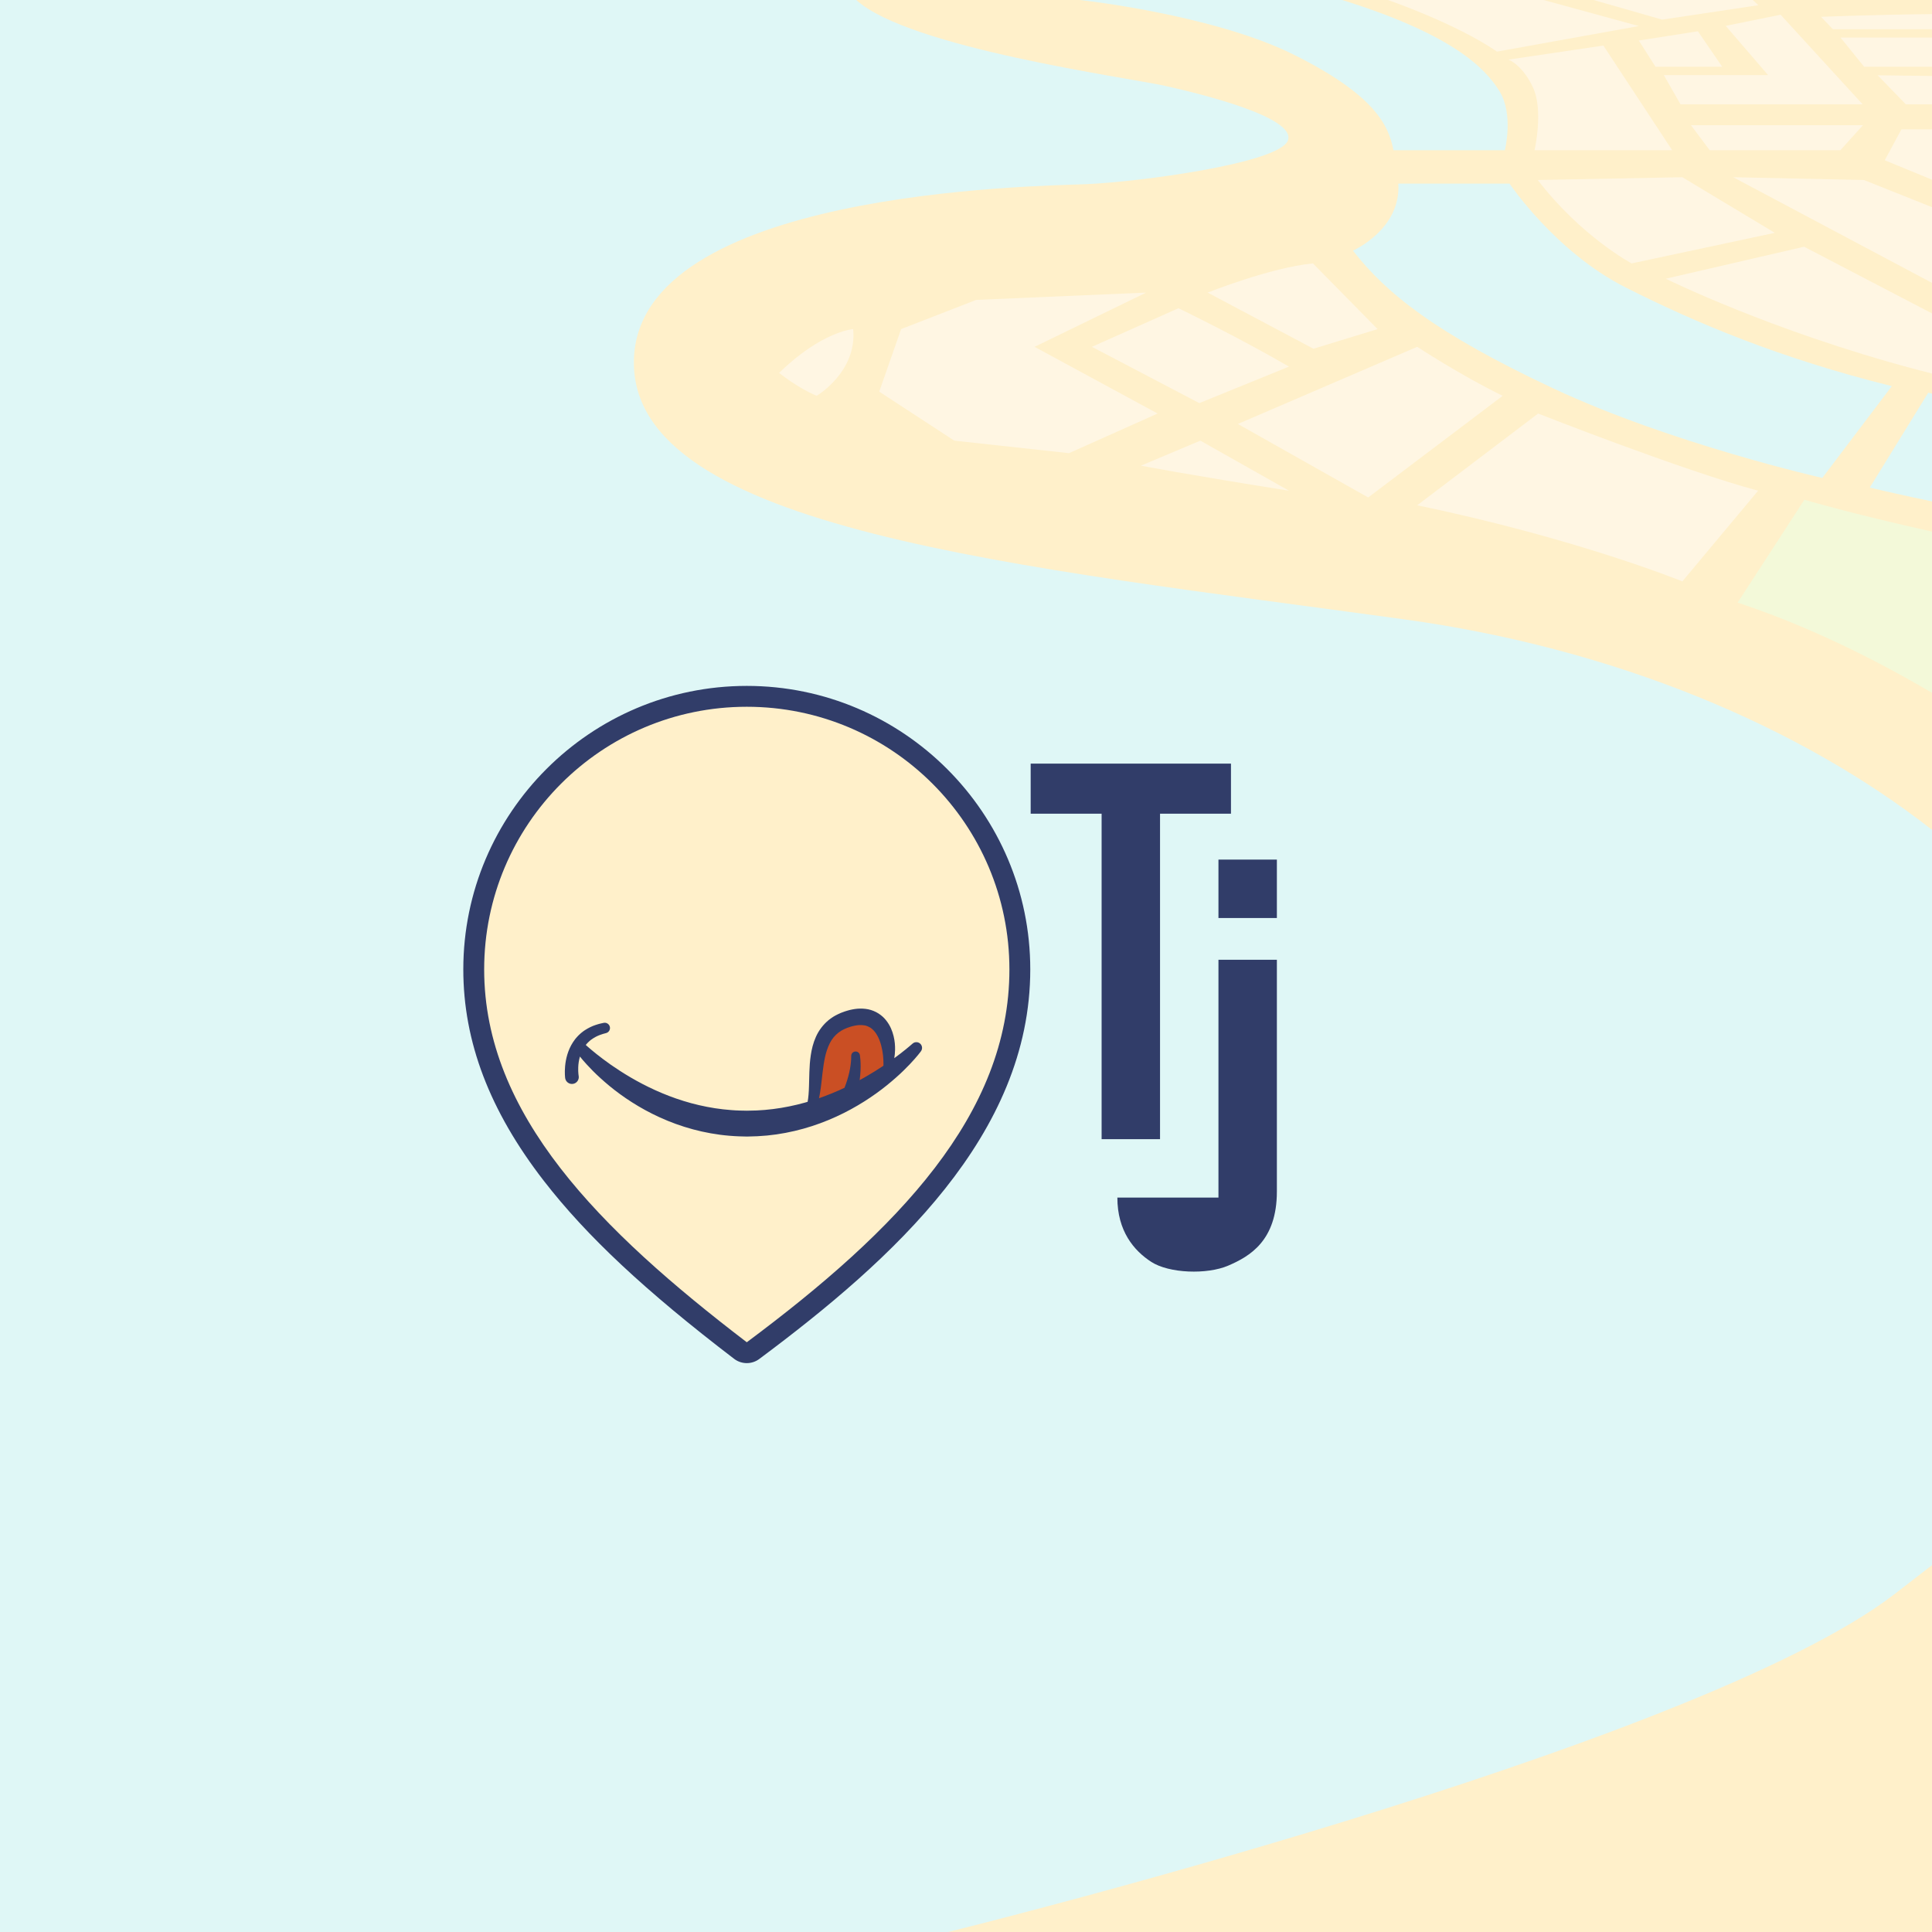
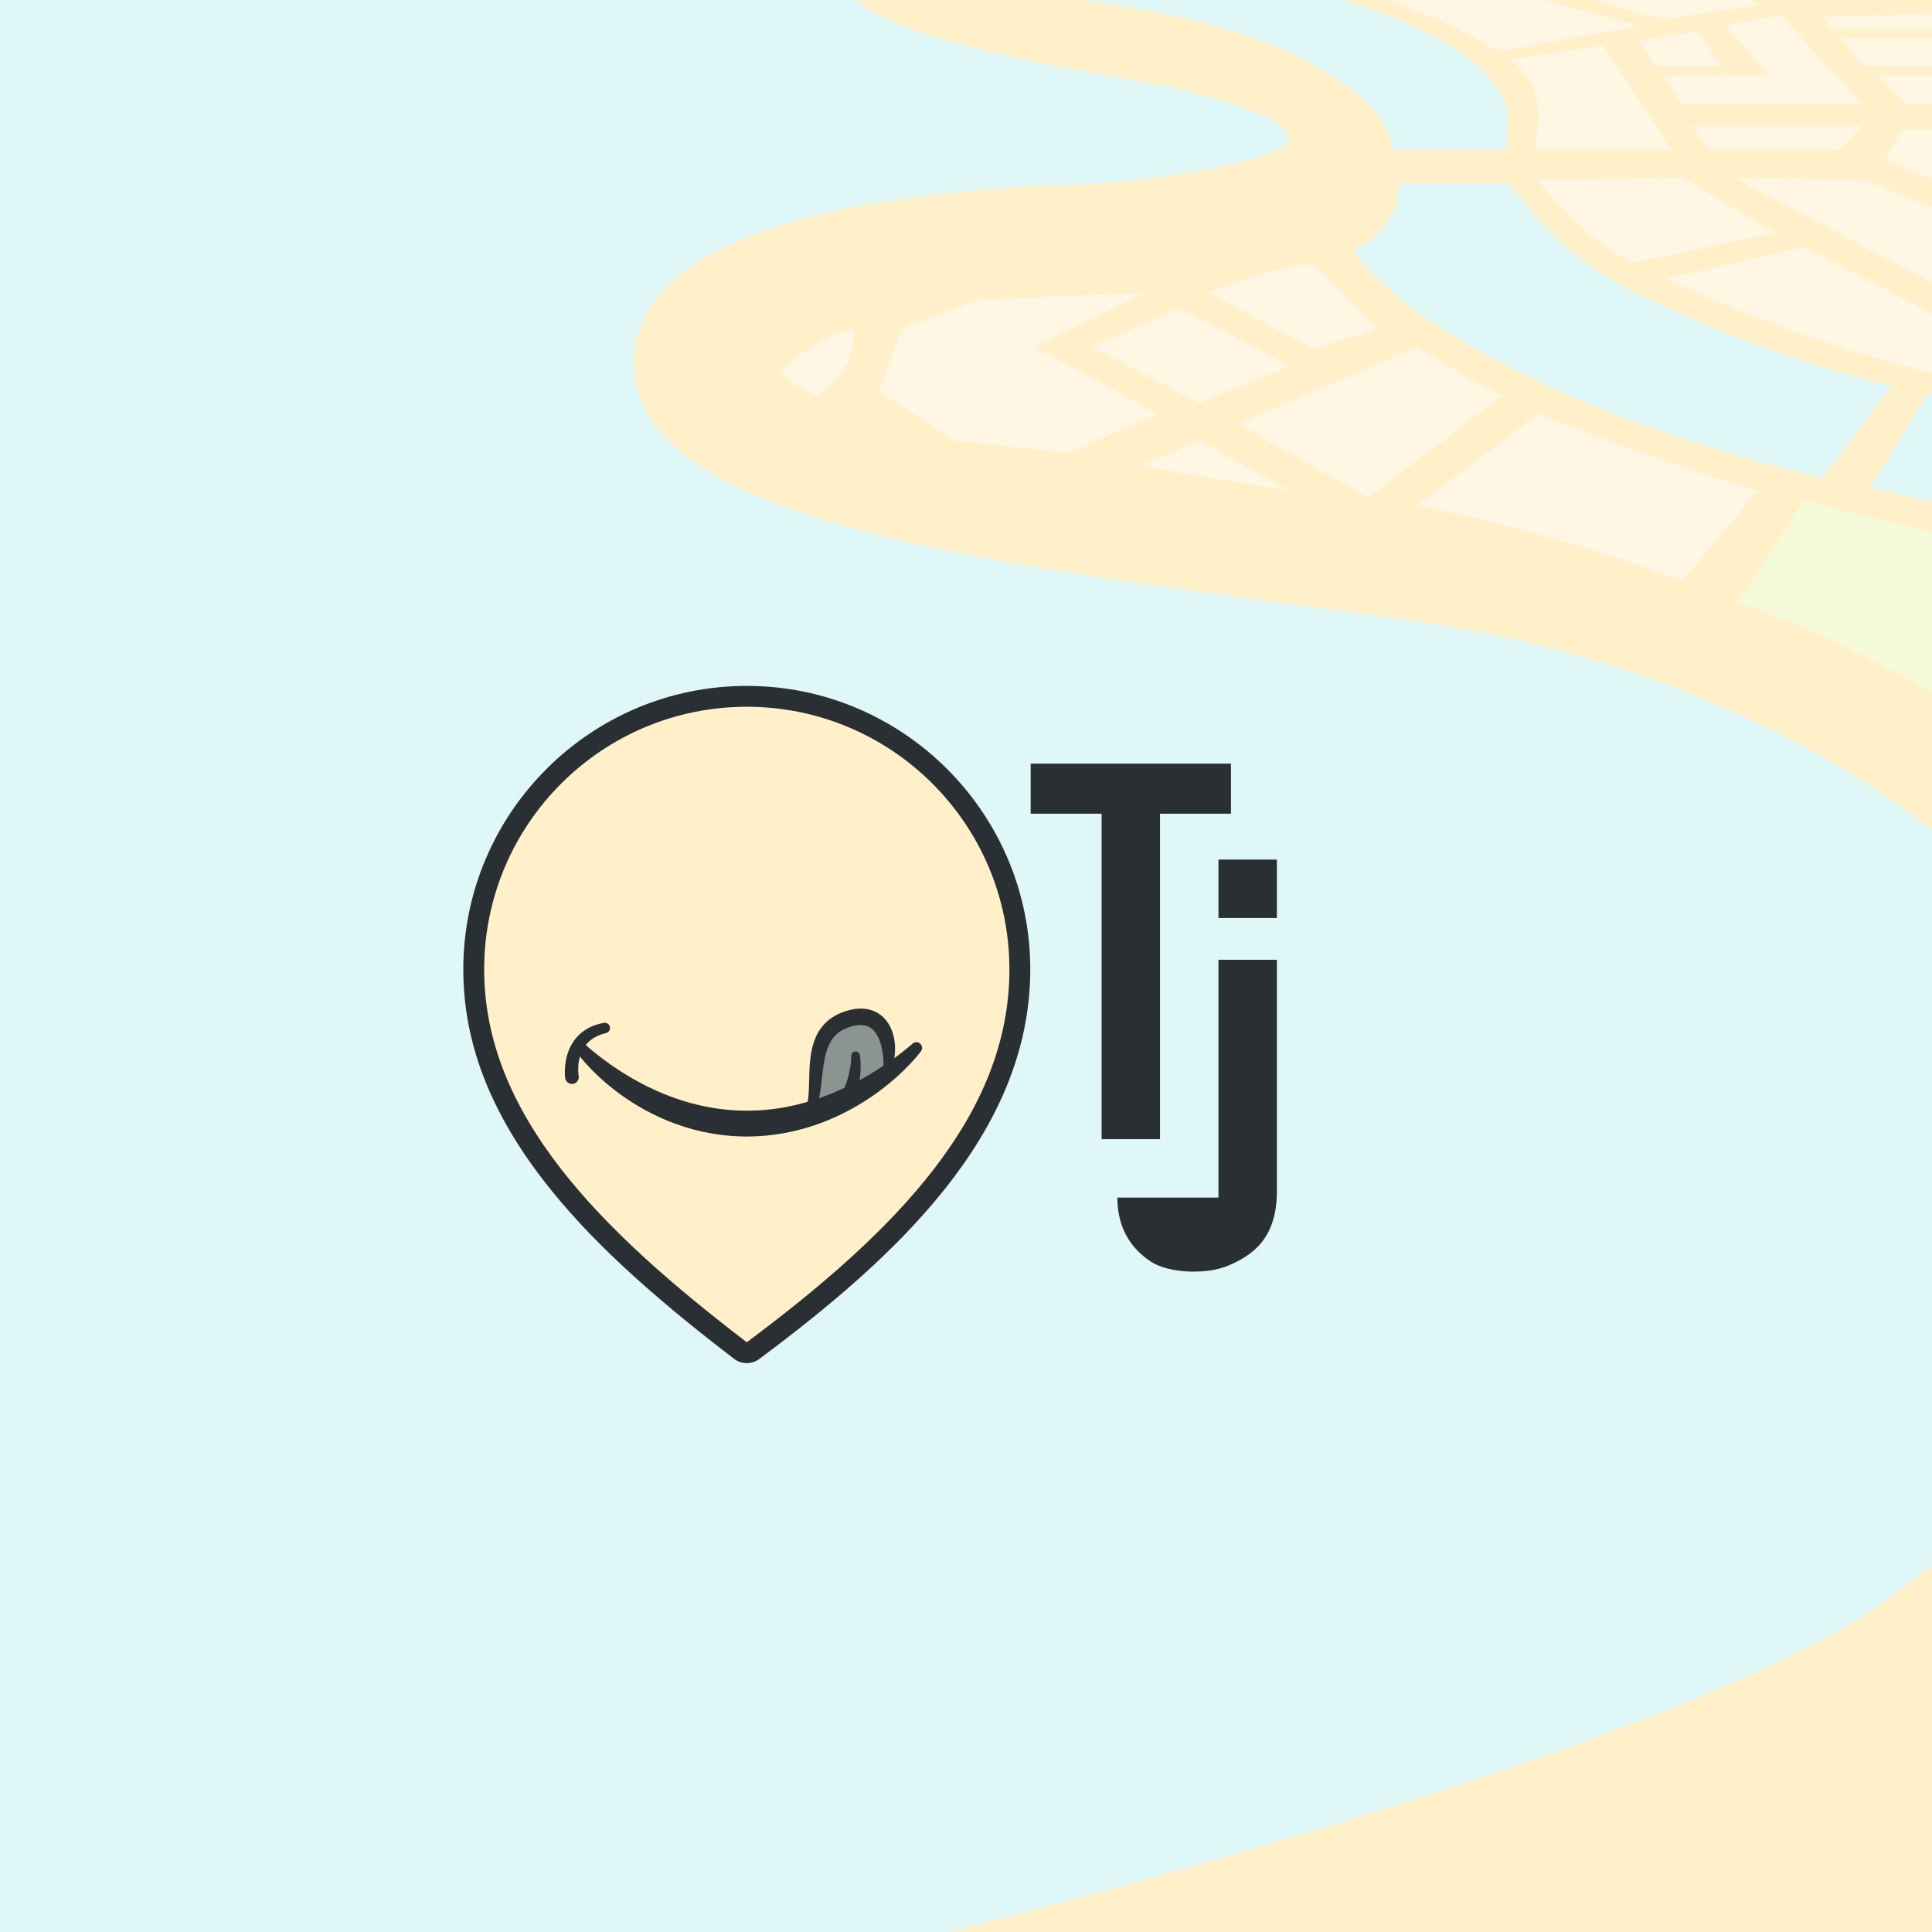
<svg xmlns="http://www.w3.org/2000/svg" version="1.1" id="Layer_1" x="0px" y="0px" width="463px" height="463px" viewBox="0 0 463 463" enable-background="new 0 0 463 463" xml:space="preserve">
  <rect fill-rule="evenodd" clip-rule="evenodd" fill="#DFF7F6" width="463" height="463" />
  <g id="Layer_2" display="none">
    <g display="inline">
      <g>
        <linearGradient id="SVGID_1_" gradientUnits="userSpaceOnUse" x1="-941.48" y1="452.701" x2="-903.394" y2="487.678" gradientTransform="matrix(1 0 0 1 1388 -328)">
          <stop offset="0" style="stop-color:#3978DB" />
          <stop offset="1" style="stop-color:#5C9CFF" />
        </linearGradient>
        <path fill="url(#SVGID_1_)" d="M489.812,139.87c0-13.223-10.721-23.942-23.942-23.942s-23.941,10.719-23.941,23.942     c0,19.625,23.941,37.308,23.941,37.308S489.812,159.496,489.812,139.87z" />
        <path fill="#226CE0" d="M487.276,140.578c0-11.822-9.584-21.405-21.406-21.405c-11.82,0-21.404,9.583-21.404,21.405     c0,17.546,21.404,33.354,21.404,33.354S487.276,158.124,487.276,140.578z" />
      </g>
      <radialGradient id="SVGID_2_" cx="-922.13" cy="1010.335" r="23.772" gradientTransform="matrix(1 0 0 0.4 1388 -213.8008)" gradientUnits="userSpaceOnUse">
        <stop offset="0" style="stop-color:#004F54;stop-opacity:0.2" />
        <stop offset="1" style="stop-color:#004C54;stop-opacity:0" />
      </radialGradient>
      <ellipse fill="url(#SVGID_2_)" cx="465.87" cy="190.333" rx="31.34" ry="12.163" />
      <path fill="#76FFE8" d="M477,134h-1c-0.732,0-1.41,0.378-2,0.723v-2.556c0-0.552-0.447-1.167-1-1.167h-15    c-0.553,0-1,0.614-1,1.167v21c0,0.552,0.447,0.833,1,0.833h15c0.553,0,1-0.281,1-0.833v-2.556c0.59,0.344,1.268,0.39,2,0.39h1    c2.205,0,4-1.628,4-3.833v-9C481,135.961,479.206,134,477,134z M472,151c0,0.552-0.447,1-1,1h-11c-0.553,0-1-0.448-1-1v-12    c0-0.552,0.447-1,1-1h11c0.553,0,1,0.448,1,1V151z M479,147c0,1.104-0.896,2-2,2h-1c-1.104,0-2-0.896-2-2v-9c0-1.104,0.896-2,2-2    h1c1.104,0,2,0.896,2,2V147z" />
    </g>
    <g display="inline">
      <g>
        <linearGradient id="SVGID_3_" gradientUnits="userSpaceOnUse" x1="-1128.07" y1="356.881" x2="-1103.179" y2="379.74" gradientTransform="matrix(1 0 0 1 1388 -328)">
          <stop offset="0" style="stop-color:#3978DB" />
          <stop offset="1" style="stop-color:#5C9CFF" />
        </linearGradient>
        <path fill="url(#SVGID_3_)" d="M288.223,38.795c0-8.642-7.006-15.647-15.646-15.647c-8.642,0-15.648,7.005-15.648,15.647     c0,12.827,15.648,24.383,15.648,24.383S288.223,51.622,288.223,38.795z" />
        <path fill="#226CE0" d="M286.564,39.258c0-7.726-6.266-13.989-13.989-13.989s-13.988,6.263-13.988,13.989     c0,11.467,13.988,21.799,13.988,21.799S286.564,50.725,286.564,39.258z" />
      </g>
      <radialGradient id="SVGID_4_" cx="-1115.13" cy="891.333" r="12.589" gradientTransform="matrix(1 0 0 0.4 1388 -285.2002)" gradientUnits="userSpaceOnUse">
        <stop offset="0" style="stop-color:#004F54;stop-opacity:0.2" />
        <stop offset="1" style="stop-color:#004C54;stop-opacity:0" />
      </radialGradient>
      <ellipse fill="url(#SVGID_4_)" cx="272.87" cy="71.333" rx="16.598" ry="6.441" />
      <g>
        <path fill="#76FFE8" d="M263.234,43.551c0.201-0.242,0.388-0.499,0.609-0.721c3.215-3.23,6.434-6.456,9.65-9.683     c0.049-0.051,0.08-0.119,0.131-0.198c0.559,0.883,0.916,1.771,1.086,2.732c0.326,1.833,0.043,3.572-0.877,5.188     c-0.902,1.583-2.225,2.697-3.932,3.343c-1.117,0.422-2.273,0.569-3.461,0.451c-1.15-0.115-2.217-0.487-3.209-1.077     C263.234,43.574,263.234,43.563,263.234,43.551z" />
        <path fill="#76FFE8" d="M269.965,50.245c-0.146-0.308-0.301-0.612-0.434-0.925c-0.459-1.074-0.66-2.196-0.629-3.365     c0.004-0.15,0.053-0.205,0.193-0.234c1.202-0.248,2.301-0.737,3.293-1.458c1.366-0.993,2.389-2.266,3.012-3.838     c0.209-0.526,0.338-1.084,0.496-1.629c0.024-0.09,0.041-0.145,0.153-0.15c1.572-0.068,3.029,0.309,4.373,1.125     c0.021,0.012,0.035,0.029,0.104,0.083c-0.07,0.046-0.14,0.078-0.188,0.127c-3.269,3.272-6.532,6.546-9.803,9.818     c-0.164,0.164-0.356,0.297-0.535,0.445C269.989,50.245,269.977,50.245,269.965,50.245z" />
        <path fill="#76FFE8" d="M281.663,37.864c-0.097,0.299-0.188,0.6-0.285,0.897c-0.012,0.038-0.037,0.072-0.065,0.121     c-1.595-1.028-3.334-1.52-5.248-1.459c0.047-1.907-0.435-3.65-1.478-5.243c0.279-0.178,0.57-0.273,0.877-0.327     c0.052-0.009,0.103-0.025,0.152-0.037c0.18,0,0.358,0,0.539,0c0.02,0.011,0.038,0.028,0.061,0.032     c0.972,0.176,1.636,0.723,1.988,1.646c0.021,0.056,0.09,0.109,0.147,0.132c0.724,0.277,1.224,0.776,1.502,1.5     c0.025,0.066,0.097,0.139,0.162,0.164c0.732,0.28,1.234,0.784,1.5,1.521c0.06,0.167,0.099,0.341,0.146,0.513     C281.663,37.504,281.663,37.684,281.663,37.864z" />
        <path fill="#76FFE8" d="M264.225,45.4c1.078,0.384,2.24,0.571,3.457,0.519c-0.029,1.235,0.162,2.414,0.601,3.577     C266.905,48.106,265.551,46.739,264.225,45.4z" />
      </g>
    </g>
    <g display="inline">
      <g>
        <g>
          <linearGradient id="SVGID_5_" gradientUnits="userSpaceOnUse" x1="-1077.622" y1="615.981" x2="-999.231" y2="687.973" gradientTransform="matrix(1 0 0 1 1388 -328)">
            <stop offset="0" style="stop-color:#3978DB" />
            <stop offset="1" style="stop-color:#5C9CFF" />
          </linearGradient>
          <path fill="url(#SVGID_5_)" d="M399.491,319.209c0-27.217-22.064-49.281-49.281-49.281c-27.219,0-49.281,22.064-49.281,49.281      c0,40.396,49.281,76.791,49.281,76.791S399.491,359.604,399.491,319.209z" />
          <path fill="#226CE0" d="M394.268,320.666c0-24.333-19.727-44.059-44.059-44.059s-44.059,19.726-44.059,44.059      c0,36.115,44.059,68.654,44.059,68.654S394.268,356.781,394.268,320.666z" />
        </g>
      </g>
      <radialGradient id="SVGID_6_" cx="-1038.13" cy="1236.33" r="40.733" gradientTransform="matrix(1 0 0 0.4 1388 -78.2002)" gradientUnits="userSpaceOnUse">
        <stop offset="0" style="stop-color:#004F54;stop-opacity:0.3" />
        <stop offset="1" style="stop-color:#004C54;stop-opacity:0" />
      </radialGradient>
      <ellipse fill="url(#SVGID_6_)" cx="349.87" cy="416.332" rx="53.703" ry="20.843" />
      <g>
        <path fill="#76FFE8" d="M371,304.971c0,1.358-1.762,5.029-3.123,5.029H334.2c-1.359,0-4.199-3.671-4.199-5.029v-0.824     c0-2.465,2.41-4.004,5.799-4.927c8.133-2.22,20.648-2.702,29.511,0c2.668,0.814,5.69,2.259,5.69,4.927L371,304.971L371,304.971z" />
        <path fill="#76FFE8" d="M330,333.062c0-1.363,2.84-5.062,4.199-5.062h33.678c1.361,0,3.123,3.698,3.123,5.062v0.817     c0,2.468-1.871,4.004-5.254,4.931c-8.137,2.221-20.924,2.701-29.783,0c-2.67-0.812-5.963-2.262-5.963-4.931V333.062z" />
        <rect x="330" y="321" fill="#76FFE8" width="41" height="5" />
        <g>
          <path fill="#76FFE8" d="M331.133,319.448c-0.354,0-0.709-0.138-0.977-0.407c-0.539-0.537-0.539-1.41,0-1.95      c2.557-2.556,5.738-5.737,10.268-2.567c3.375,2.359,6.646,2.562,10.014,0.613c4.246-2.467,7.082-3.084,11.693,0.053      c3.266,2.221,4.258,1.539,6.658-0.761c0.549-0.525,1.424-0.509,1.949,0.04c0.526,0.553,0.506,1.426-0.039,1.95      c-3.213,3.076-5.66,4.085-10.121,1.051c-3.279-2.232-4.834-2.223-8.76,0.052c-4.269,2.473-8.754,2.218-12.976-0.733      c-2.396-1.683-3.819-0.66-6.737,2.255C331.836,319.311,331.483,319.448,331.133,319.448z" />
        </g>
      </g>
    </g>
  </g>
  <path fill="#FFF0CA" d="M205.214,0c12.493,11.449,64.961,18.571,73.955,20.57c8.995,1.998,31.481,7.578,29.483,13.075  c-1.999,5.497-35.979,9.996-48.472,10.495c-12.492,0.5-107.604,1.668-108.271,42.311c-0.666,40.643,92.613,49.312,184.557,61.971  C386.979,155.376,431.252,174,463,198.871V0H205.214z" />
  <path fill="#DFF7F6" d="M389.573,68.888C372.751,60.393,361.757,44,361.757,44h-26.65c0.666,11-10.869,16.06-10.869,16.06  c7.955,10.244,19.779,19.782,48.014,33.024c28.234,13.243,64.461,21.453,64.461,21.453l16.658-22.001  C426.552,85.872,406.396,77.383,389.573,68.888z" />
  <path fill="#DFF7F6" d="M462.105,94.107l-14.014,22.736c3.408,0.825,8.553,1.983,14.908,3.318v-25.81  C462.418,94.196,462.105,94.107,462.105,94.107z" />
  <path fill="#DFF7F6" d="M333.94,36h26.693c0,0,2.186-8.568-1.312-14.189C355.823,16.188,347.89,8.178,321.655,0h-62.837  c0,0,31.865,3.445,51.245,13.106C329.444,22.769,332.774,30,333.94,36z" />
  <path fill="#FFF0CA" d="M454.066,381.992C406.094,418.971,227.201,463,227.201,463H463v-87.916  C460.127,377.319,457.15,379.616,454.066,381.992z" />
  <path fill="#F3F9D9" d="M432.414,119.76l-15.992,24.651c16.574,5.493,32.422,13.301,46.578,21.622v-38.636  C443.535,123.064,432.414,119.76,432.414,119.76z" />
  <path fill="#FFF6E3" d="M339.628,121.092c38.477,7.995,63.543,18.239,63.543,18.239l18.158-21.737  c-17.924-4.777-52.717-18.489-52.717-18.489L339.628,121.092z" />
  <path fill="#FFF6E3" d="M339.628,83.115l-42.974,18.488l31.231,17.615l32.23-24.361C350.235,90.067,339.628,83.115,339.628,83.115z" />
  <path fill="#FFF6E3" d="M273.417,111.597c0,0,11.743,2.249,35.479,5.997l-21.236-11.993L273.417,111.597z" />
  <polygon fill="#FFF6E3" points="247.933,83.115 274.666,70.122 233.941,71.871 215.952,78.866 210.705,93.857 228.693,105.601   256.178,108.599 277.416,99.104 " />
  <path fill="#FFF6E3" d="M186.718,89.36c0,0,4.249,3.498,8.995,5.497c0,0,9.744-5.746,8.745-15.991  C204.458,78.866,196.963,79.366,186.718,89.36z" />
  <path fill="#FFF6E3" d="M287.408,96.606l21.487-8.745c-11.991-6.996-26.483-13.993-26.483-13.993l-20.738,9.246L287.408,96.606z" />
  <path fill="#FFF6E3" d="M330.134,78.866l-15.492-15.74c-10.243,1-25.233,6.996-25.233,6.996l25.36,13.451L330.134,78.866z" />
  <path fill="#FFF6E3" d="M432.352,59.128l-33.146,7.662c0,0,25.152,12.492,59.965,21.737c1.279,0.34,2.557,0.668,3.83,0.99V75.112  L432.352,59.128z" />
  <path fill="#FFF6E3" d="M391.013,63.126l34.314-7.329l-22.156-13.325l-34.645,0.666C378.853,56.63,391.013,63.126,391.013,63.126z" />
  <path fill="#FFF6E3" d="M400.733,36l-16.49-25.081l-22.736,3.367c0,0,3.414,1.279,5.914,6.776C369.919,26.559,367.753,36,367.753,36  H400.733z" />
  <path fill="#FFF6E3" d="M392.739,6.245L369.919,0h-37.311c0,0,16.156,5.538,26.15,12.368L392.739,6.245z" />
  <polygon fill="#FFF6E3" points="406.896,7.494 392.739,9.713 396.737,16 412.728,16 " />
  <polygon fill="#FFF6E3" points="413.56,6.198 423.722,18 398.735,18 402.733,25 446.374,25 426.72,3.529 " />
  <polygon fill="#FFF6E3" points="421.388,1.248 420.056,0 381.911,0 398.319,4.704 " />
  <polygon fill="#FFF6E3" points="446.456,30 405.231,30 409.729,36 441.042,36 " />
  <polygon fill="#FFF6E3" points="446.678,43.138 415.363,42.472 463,67.791 463,49.647 " />
  <polygon fill="#FFF6E3" points="455.672,31 451.674,38.402 463,43.064 463,31 " />
  <path fill="#FFF6E3" d="M436.41,4.034L439.242,7H463V3.376C447.604,3.559,436.41,4.034,436.41,4.034z" />
  <polygon fill="#FFF6E3" points="449.986,18.042 456.73,25 463,25 463,18.206 " />
  <polygon fill="#FFF6E3" points="441.074,9 446.736,16 463,16 463,9 " />
  <g>
    <g>
      <path fill="#FFF0CA" d="M178.966,324.17c-0.535,0-1.07-0.171-1.518-0.514c-33.198-25.372-63.918-53.999-63.918-91.345    c0-36.082,29.354-65.436,65.436-65.436c36.082,0,65.437,29.354,65.437,65.436c0,38.539-32.324,67.812-63.944,91.363    C180.017,324.005,179.491,324.17,178.966,324.17z" />
-       <path fill="#313D69" d="M178.966,169.375c34.759,0,62.937,28.177,62.937,62.936s-26.779,62.426-62.937,89.358    c-35.239-26.933-62.936-54.6-62.936-89.358S144.208,169.375,178.966,169.375 M178.966,164.375    c-37.46,0-67.936,30.476-67.936,67.936c0,17.33,6.313,33.906,19.3,50.676c10.244,13.227,24.307,26.382,45.6,42.655    c0.896,0.685,1.966,1.027,3.036,1.027c1.05,0,2.1-0.33,2.987-0.99c32.117-23.923,64.95-53.724,64.95-93.368    C246.903,194.852,216.427,164.375,178.966,164.375L178.966,164.375z" />
+       <path fill="#2A2F33" d="M178.966,169.375c34.759,0,62.937,28.177,62.937,62.936s-26.779,62.426-62.937,89.358    c-35.239-26.933-62.936-54.6-62.936-89.358S144.208,169.375,178.966,169.375 M178.966,164.375    c-37.46,0-67.936,30.476-67.936,67.936c0,17.33,6.313,33.906,19.3,50.676c10.244,13.227,24.307,26.382,45.6,42.655    c0.896,0.685,1.966,1.027,3.036,1.027c1.05,0,2.1-0.33,2.987-0.99c32.117-23.923,64.95-53.724,64.95-93.368    C246.903,194.852,216.427,164.375,178.966,164.375L178.966,164.375z" />
    </g>
  </g>
  <g>
    <g>
      <g>
        <g>
-           <path fill="#313D69" d="M220.689,251.95c0,0-0.06,0.079-0.179,0.235c-0.111,0.145-0.275,0.358-0.497,0.627      c-0.447,0.531-1.093,1.312-1.986,2.237c-0.885,0.927-1.986,2.034-3.332,3.213c-1.339,1.185-2.901,2.474-4.701,3.762      c-3.587,2.576-8.116,5.204-13.385,7.146c-2.629,0.974-5.437,1.771-8.35,2.321c-0.731,0.123-1.465,0.244-2.201,0.368      c-0.742,0.089-1.486,0.179-2.231,0.269c-0.772,0.057-1.543,0.11-2.317,0.168c-0.741,0.035-1.429,0.041-2.146,0.065l-0.266,0.007      l-0.138,0.003l-0.07-0.003l-0.142-0.004l-0.566-0.014l-1.131-0.03c-0.754-0.011-1.504-0.096-2.254-0.139      c-1.499-0.122-2.984-0.322-4.444-0.581c-2.924-0.511-5.745-1.293-8.387-2.248c-2.644-0.956-5.107-2.1-7.351-3.322      c-2.245-1.228-4.27-2.541-6.061-3.846c-1.793-1.306-3.344-2.613-4.668-3.822c-1.332-1.2-2.415-2.326-3.285-3.276      c-0.681-0.734-1.214-1.379-1.623-1.885c-0.256,0.894-0.377,1.787-0.403,2.534c-0.03,0.649,0.003,1.192,0.034,1.561      c0.018,0.183,0.034,0.324,0.047,0.412c0.012,0.079,0.02,0.122,0.02,0.122l0.006,0.041c0.142,0.896-0.467,1.735-1.361,1.876      c-0.894,0.143-1.735-0.469-1.877-1.359c-0.003-0.028-0.008-0.058-0.01-0.084c0,0-0.009-0.079-0.024-0.228      c-0.014-0.141-0.027-0.333-0.038-0.578c-0.017-0.486-0.024-1.168,0.053-1.983c0.075-0.812,0.226-1.765,0.525-2.761      c0.146-0.499,0.334-1.007,0.56-1.513c0.227-0.504,0.498-1.004,0.807-1.479c0.152-0.239,0.326-0.468,0.492-0.696      c0.185-0.217,0.354-0.445,0.551-0.646c0.195-0.202,0.383-0.409,0.593-0.587c0.202-0.188,0.406-0.365,0.621-0.522      c0.105-0.08,0.21-0.162,0.313-0.241c0.109-0.071,0.216-0.142,0.322-0.213c0.211-0.144,0.422-0.274,0.635-0.385      c0.417-0.245,0.833-0.42,1.211-0.589c0.386-0.139,0.735-0.289,1.056-0.37c0.317-0.091,0.593-0.184,0.823-0.226      c0.458-0.101,0.72-0.158,0.72-0.158c0.681-0.148,1.352,0.282,1.5,0.961c0.144,0.657-0.254,1.31-0.897,1.484l-0.088,0.024      c0,0-0.213,0.058-0.587,0.158c-0.19,0.043-0.404,0.131-0.656,0.216c-0.257,0.076-0.519,0.211-0.818,0.331      c-0.282,0.147-0.598,0.293-0.896,0.492c-0.157,0.09-0.308,0.195-0.456,0.309c-0.075,0.055-0.152,0.108-0.229,0.166      c-0.072,0.062-0.145,0.125-0.218,0.188c-0.151,0.121-0.292,0.256-0.428,0.396c-0.146,0.134-0.271,0.292-0.403,0.442      c-0.037,0.037-0.068,0.083-0.101,0.125c0.112,0.101,0.248,0.223,0.424,0.379c0.477,0.429,1.208,1.034,2.146,1.794      c0.941,0.754,2.117,1.633,3.484,2.604c1.374,0.96,2.962,1.986,4.732,3.022c3.538,2.07,7.846,4.144,12.661,5.627      c2.405,0.748,4.935,1.337,7.528,1.741c1.296,0.204,2.614,0.342,3.935,0.446c0.663,0.034,1.325,0.108,1.991,0.109l0.998,0.019      l0.5,0.011l0.124,0.003l0.052,0.001h0.006l0.266-0.006c0.703-0.02,1.438-0.021,2.112-0.049c0.643-0.044,1.285-0.086,1.925-0.128      c0.661-0.071,1.32-0.14,1.978-0.208c0.655-0.096,1.308-0.189,1.958-0.283c0.646-0.12,1.292-0.24,1.933-0.358      c0.639-0.141,1.272-0.281,1.904-0.421c0.627-0.163,1.249-0.325,1.867-0.487c0.217-0.064,0.429-0.128,0.645-0.19      c0.18-0.97,0.287-2.226,0.326-3.714c0.029-1.067,0.06-2.224,0.093-3.446c0.042-1.249,0.122-2.592,0.338-4.01      c0.211-1.411,0.561-2.924,1.234-4.414c0.657-1.488,1.729-2.927,3.073-4.027c0.342-0.263,0.691-0.522,1.054-0.753l0.553-0.322      c0.184-0.11,0.372-0.205,0.565-0.288l0.572-0.261l0.143-0.064l0.186-0.072l0.249-0.092l0.497-0.184      c0.176-0.062,0.402-0.126,0.601-0.187c0.413-0.133,0.814-0.22,1.215-0.301c0.399-0.087,0.824-0.128,1.238-0.177      c0.845-0.063,1.719-0.028,2.585,0.142c0.866,0.184,1.71,0.527,2.446,0.991c0.734,0.469,1.368,1.045,1.85,1.669      c0.987,1.245,1.495,2.573,1.787,3.771c0.297,1.202,0.366,2.304,0.351,3.266c-0.012,0.76-0.092,1.431-0.189,2.013      c0.52-0.378,0.997-0.736,1.425-1.067c0.952-0.744,1.697-1.336,2.182-1.757c0.473-0.406,0.726-0.622,0.726-0.622l0.065-0.057      c0.574-0.494,1.438-0.429,1.929,0.145C221.067,250.729,221.073,251.449,220.689,251.95z" />
+           <path fill="#2A2F33" d="M220.689,251.95c0,0-0.06,0.079-0.179,0.235c-0.111,0.145-0.275,0.358-0.497,0.627      c-0.447,0.531-1.093,1.312-1.986,2.237c-0.885,0.927-1.986,2.034-3.332,3.213c-1.339,1.185-2.901,2.474-4.701,3.762      c-3.587,2.576-8.116,5.204-13.385,7.146c-2.629,0.974-5.437,1.771-8.35,2.321c-0.731,0.123-1.465,0.244-2.201,0.368      c-0.742,0.089-1.486,0.179-2.231,0.269c-0.772,0.057-1.543,0.11-2.317,0.168c-0.741,0.035-1.429,0.041-2.146,0.065l-0.266,0.007      l-0.138,0.003l-0.07-0.003l-0.142-0.004l-0.566-0.014l-1.131-0.03c-0.754-0.011-1.504-0.096-2.254-0.139      c-1.499-0.122-2.984-0.322-4.444-0.581c-2.924-0.511-5.745-1.293-8.387-2.248c-2.644-0.956-5.107-2.1-7.351-3.322      c-2.245-1.228-4.27-2.541-6.061-3.846c-1.793-1.306-3.344-2.613-4.668-3.822c-1.332-1.2-2.415-2.326-3.285-3.276      c-0.681-0.734-1.214-1.379-1.623-1.885c-0.256,0.894-0.377,1.787-0.403,2.534c-0.03,0.649,0.003,1.192,0.034,1.561      c0.018,0.183,0.034,0.324,0.047,0.412c0.012,0.079,0.02,0.122,0.02,0.122l0.006,0.041c0.142,0.896-0.467,1.735-1.361,1.876      c-0.894,0.143-1.735-0.469-1.877-1.359c-0.003-0.028-0.008-0.058-0.01-0.084c0,0-0.009-0.079-0.024-0.228      c-0.014-0.141-0.027-0.333-0.038-0.578c-0.017-0.486-0.024-1.168,0.053-1.983c0.075-0.812,0.226-1.765,0.525-2.761      c0.146-0.499,0.334-1.007,0.56-1.513c0.227-0.504,0.498-1.004,0.807-1.479c0.152-0.239,0.326-0.468,0.492-0.696      c0.185-0.217,0.354-0.445,0.551-0.646c0.195-0.202,0.383-0.409,0.593-0.587c0.202-0.188,0.406-0.365,0.621-0.522      c0.105-0.08,0.21-0.162,0.313-0.241c0.109-0.071,0.216-0.142,0.322-0.213c0.211-0.144,0.422-0.274,0.635-0.385      c0.417-0.245,0.833-0.42,1.211-0.589c0.386-0.139,0.735-0.289,1.056-0.37c0.317-0.091,0.593-0.184,0.823-0.226      c0.458-0.101,0.72-0.158,0.72-0.158c0.681-0.148,1.352,0.282,1.5,0.961c0.144,0.657-0.254,1.31-0.897,1.484l-0.088,0.024      c0,0-0.213,0.058-0.587,0.158c-0.19,0.043-0.404,0.131-0.656,0.216c-0.257,0.076-0.519,0.211-0.818,0.331      c-0.282,0.147-0.598,0.293-0.896,0.492c-0.157,0.09-0.308,0.195-0.456,0.309c-0.075,0.055-0.152,0.108-0.229,0.166      c-0.072,0.062-0.145,0.125-0.218,0.188c-0.151,0.121-0.292,0.256-0.428,0.396c-0.146,0.134-0.271,0.292-0.403,0.442      c-0.037,0.037-0.068,0.083-0.101,0.125c0.112,0.101,0.248,0.223,0.424,0.379c0.477,0.429,1.208,1.034,2.146,1.794      c0.941,0.754,2.117,1.633,3.484,2.604c1.374,0.96,2.962,1.986,4.732,3.022c3.538,2.07,7.846,4.144,12.661,5.627      c2.405,0.748,4.935,1.337,7.528,1.741c1.296,0.204,2.614,0.342,3.935,0.446c0.663,0.034,1.325,0.108,1.991,0.109l0.998,0.019      l0.5,0.011l0.124,0.003l0.052,0.001h0.006l0.266-0.006c0.703-0.02,1.438-0.021,2.112-0.049c0.643-0.044,1.285-0.086,1.925-0.128      c0.661-0.071,1.32-0.14,1.978-0.208c0.655-0.096,1.308-0.189,1.958-0.283c0.646-0.12,1.292-0.24,1.933-0.358      c0.639-0.141,1.272-0.281,1.904-0.421c0.627-0.163,1.249-0.325,1.867-0.487c0.217-0.064,0.429-0.128,0.645-0.19      c0.18-0.97,0.287-2.226,0.326-3.714c0.029-1.067,0.06-2.224,0.093-3.446c0.042-1.249,0.122-2.592,0.338-4.01      c0.211-1.411,0.561-2.924,1.234-4.414c0.657-1.488,1.729-2.927,3.073-4.027c0.342-0.263,0.691-0.522,1.054-0.753l0.553-0.322      c0.184-0.11,0.372-0.205,0.565-0.288l0.572-0.261l0.143-0.064l0.186-0.072l0.249-0.092l0.497-0.184      c0.176-0.062,0.402-0.126,0.601-0.187c0.413-0.133,0.814-0.22,1.215-0.301c0.399-0.087,0.824-0.128,1.238-0.177      c0.845-0.063,1.719-0.028,2.585,0.142c0.866,0.184,1.71,0.527,2.446,0.991c0.734,0.469,1.368,1.045,1.85,1.669      c0.987,1.245,1.495,2.573,1.787,3.771c0.297,1.202,0.366,2.304,0.351,3.266c-0.012,0.76-0.092,1.431-0.189,2.013      c0.52-0.378,0.997-0.736,1.425-1.067c0.952-0.744,1.697-1.336,2.182-1.757c0.473-0.406,0.726-0.622,0.726-0.622l0.065-0.057      c0.574-0.494,1.438-0.429,1.929,0.145C221.067,250.729,221.073,251.449,220.689,251.95z" />
        </g>
      </g>
      <g>
-         <path fill="#ca4f24" d="M211.69,253.82c-0.026-0.571-0.102-1.262-0.238-2.032c-0.141-0.768-0.339-1.621-0.67-2.464     c-0.32-0.845-0.771-1.68-1.358-2.322c-0.293-0.324-0.614-0.596-0.976-0.799c-0.358-0.207-0.747-0.368-1.191-0.459     c-0.446-0.087-0.937-0.116-1.465-0.082c-0.268,0.035-0.536,0.051-0.816,0.113c-0.28,0.057-0.563,0.111-0.82,0.19     c-0.136,0.04-0.252,0.062-0.41,0.113l-0.5,0.175l-0.25,0.087l-0.057,0.021l-0.006,0.003l-0.099,0.043l-0.399,0.174     c-0.277,0.101-0.502,0.269-0.763,0.392c-0.244,0.145-0.472,0.305-0.704,0.464c-0.88,0.68-1.61,1.547-2.126,2.607     c-0.522,1.052-0.912,2.228-1.16,3.444c-0.251,1.215-0.417,2.447-0.566,3.643c-0.146,1.192-0.248,2.353-0.399,3.438     c-0.127,0.931-0.266,1.808-0.443,2.614c2.155-0.748,4.195-1.596,6.105-2.494c0.121-0.309,0.246-0.642,0.374-0.995     c0.187-0.551,0.38-1.143,0.538-1.743c0.082-0.299,0.16-0.6,0.223-0.896c0.071-0.298,0.131-0.592,0.179-0.876     c0.057-0.287,0.1-0.563,0.133-0.827c0.035-0.262,0.073-0.513,0.086-0.742c0.02-0.229,0.039-0.441,0.055-0.628     c0.005-0.187,0.01-0.35,0.013-0.483c0.009-0.27,0.013-0.424,0.013-0.424l0.002-0.074c0.017-0.576,0.5-1.03,1.078-1.011     c0.528,0.013,0.952,0.419,1.007,0.93c0,0,0.02,0.172,0.054,0.478c0.016,0.152,0.037,0.338,0.059,0.551     c0.012,0.213,0.025,0.453,0.039,0.715c0.019,0.262,0.018,0.545,0.018,0.846c0.005,0.3,0,0.616-0.019,0.941     c-0.01,0.328-0.031,0.665-0.063,1.006c-0.024,0.342-0.064,0.687-0.109,1.031c-0.015,0.124-0.036,0.246-0.053,0.369     c0.488-0.266,0.965-0.532,1.426-0.797c1.576-0.909,3.004-1.801,4.276-2.65c0.003-0.071,0.006-0.154,0.01-0.258     C211.714,254.839,211.733,254.394,211.69,253.82z" />
+         <path fill="#8C9491" d="M211.69,253.82c-0.026-0.571-0.102-1.262-0.238-2.032c-0.141-0.768-0.339-1.621-0.67-2.464     c-0.32-0.845-0.771-1.68-1.358-2.322c-0.293-0.324-0.614-0.596-0.976-0.799c-0.358-0.207-0.747-0.368-1.191-0.459     c-0.446-0.087-0.937-0.116-1.465-0.082c-0.268,0.035-0.536,0.051-0.816,0.113c-0.28,0.057-0.563,0.111-0.82,0.19     c-0.136,0.04-0.252,0.062-0.41,0.113l-0.5,0.175l-0.25,0.087l-0.057,0.021l-0.006,0.003l-0.099,0.043l-0.399,0.174     c-0.277,0.101-0.502,0.269-0.763,0.392c-0.244,0.145-0.472,0.305-0.704,0.464c-0.88,0.68-1.61,1.547-2.126,2.607     c-0.522,1.052-0.912,2.228-1.16,3.444c-0.251,1.215-0.417,2.447-0.566,3.643c-0.146,1.192-0.248,2.353-0.399,3.438     c-0.127,0.931-0.266,1.808-0.443,2.614c2.155-0.748,4.195-1.596,6.105-2.494c0.121-0.309,0.246-0.642,0.374-0.995     c0.187-0.551,0.38-1.143,0.538-1.743c0.082-0.299,0.16-0.6,0.223-0.896c0.071-0.298,0.131-0.592,0.179-0.876     c0.057-0.287,0.1-0.563,0.133-0.827c0.035-0.262,0.073-0.513,0.086-0.742c0.02-0.229,0.039-0.441,0.055-0.628     c0.005-0.187,0.01-0.35,0.013-0.483c0.009-0.27,0.013-0.424,0.013-0.424l0.002-0.074c0.017-0.576,0.5-1.03,1.078-1.011     c0.528,0.013,0.952,0.419,1.007,0.93c0,0,0.02,0.172,0.054,0.478c0.016,0.152,0.037,0.338,0.059,0.551     c0.012,0.213,0.025,0.453,0.039,0.715c0.019,0.262,0.018,0.545,0.018,0.846c0.005,0.3,0,0.616-0.019,0.941     c-0.01,0.328-0.031,0.665-0.063,1.006c-0.024,0.342-0.064,0.687-0.109,1.031c-0.015,0.124-0.036,0.246-0.053,0.369     c0.488-0.266,0.965-0.532,1.426-0.797c1.576-0.909,3.004-1.801,4.276-2.65c0.003-0.071,0.006-0.154,0.01-0.258     C211.714,254.839,211.733,254.394,211.69,253.82z" />
      </g>
    </g>
-     <polygon fill="#313D69" points="247,183 295,183 295,195 278,195 278,273 264,273 264,195 247,195  " />
-     <path fill="#313D69" d="M292,230h14c0,0,0,50.213,0,55.539c0,11.82-6.514,15.547-11.639,17.757   c-5.127,2.212-14.198,1.851-18.417-0.861c-4.224-2.714-8.17-7.435-8.17-15.435H292V230z" />
-     <rect x="292" y="206" fill="#313D69" width="14" height="14" />
+     <polygon fill="#2A2F33" points="247,183 295,183 295,195 278,195 278,273 264,273 264,195 247,195  " />
+     <path fill="#2A2F33" d="M292,230h14c0,0,0,50.213,0,55.539c0,11.82-6.514,15.547-11.639,17.757   c-5.127,2.212-14.198,1.851-18.417-0.861c-4.224-2.714-8.17-7.435-8.17-15.435H292V230z" />
+     <rect x="292" y="206" fill="#2A2F33" width="14" height="14" />
  </g>
</svg>
